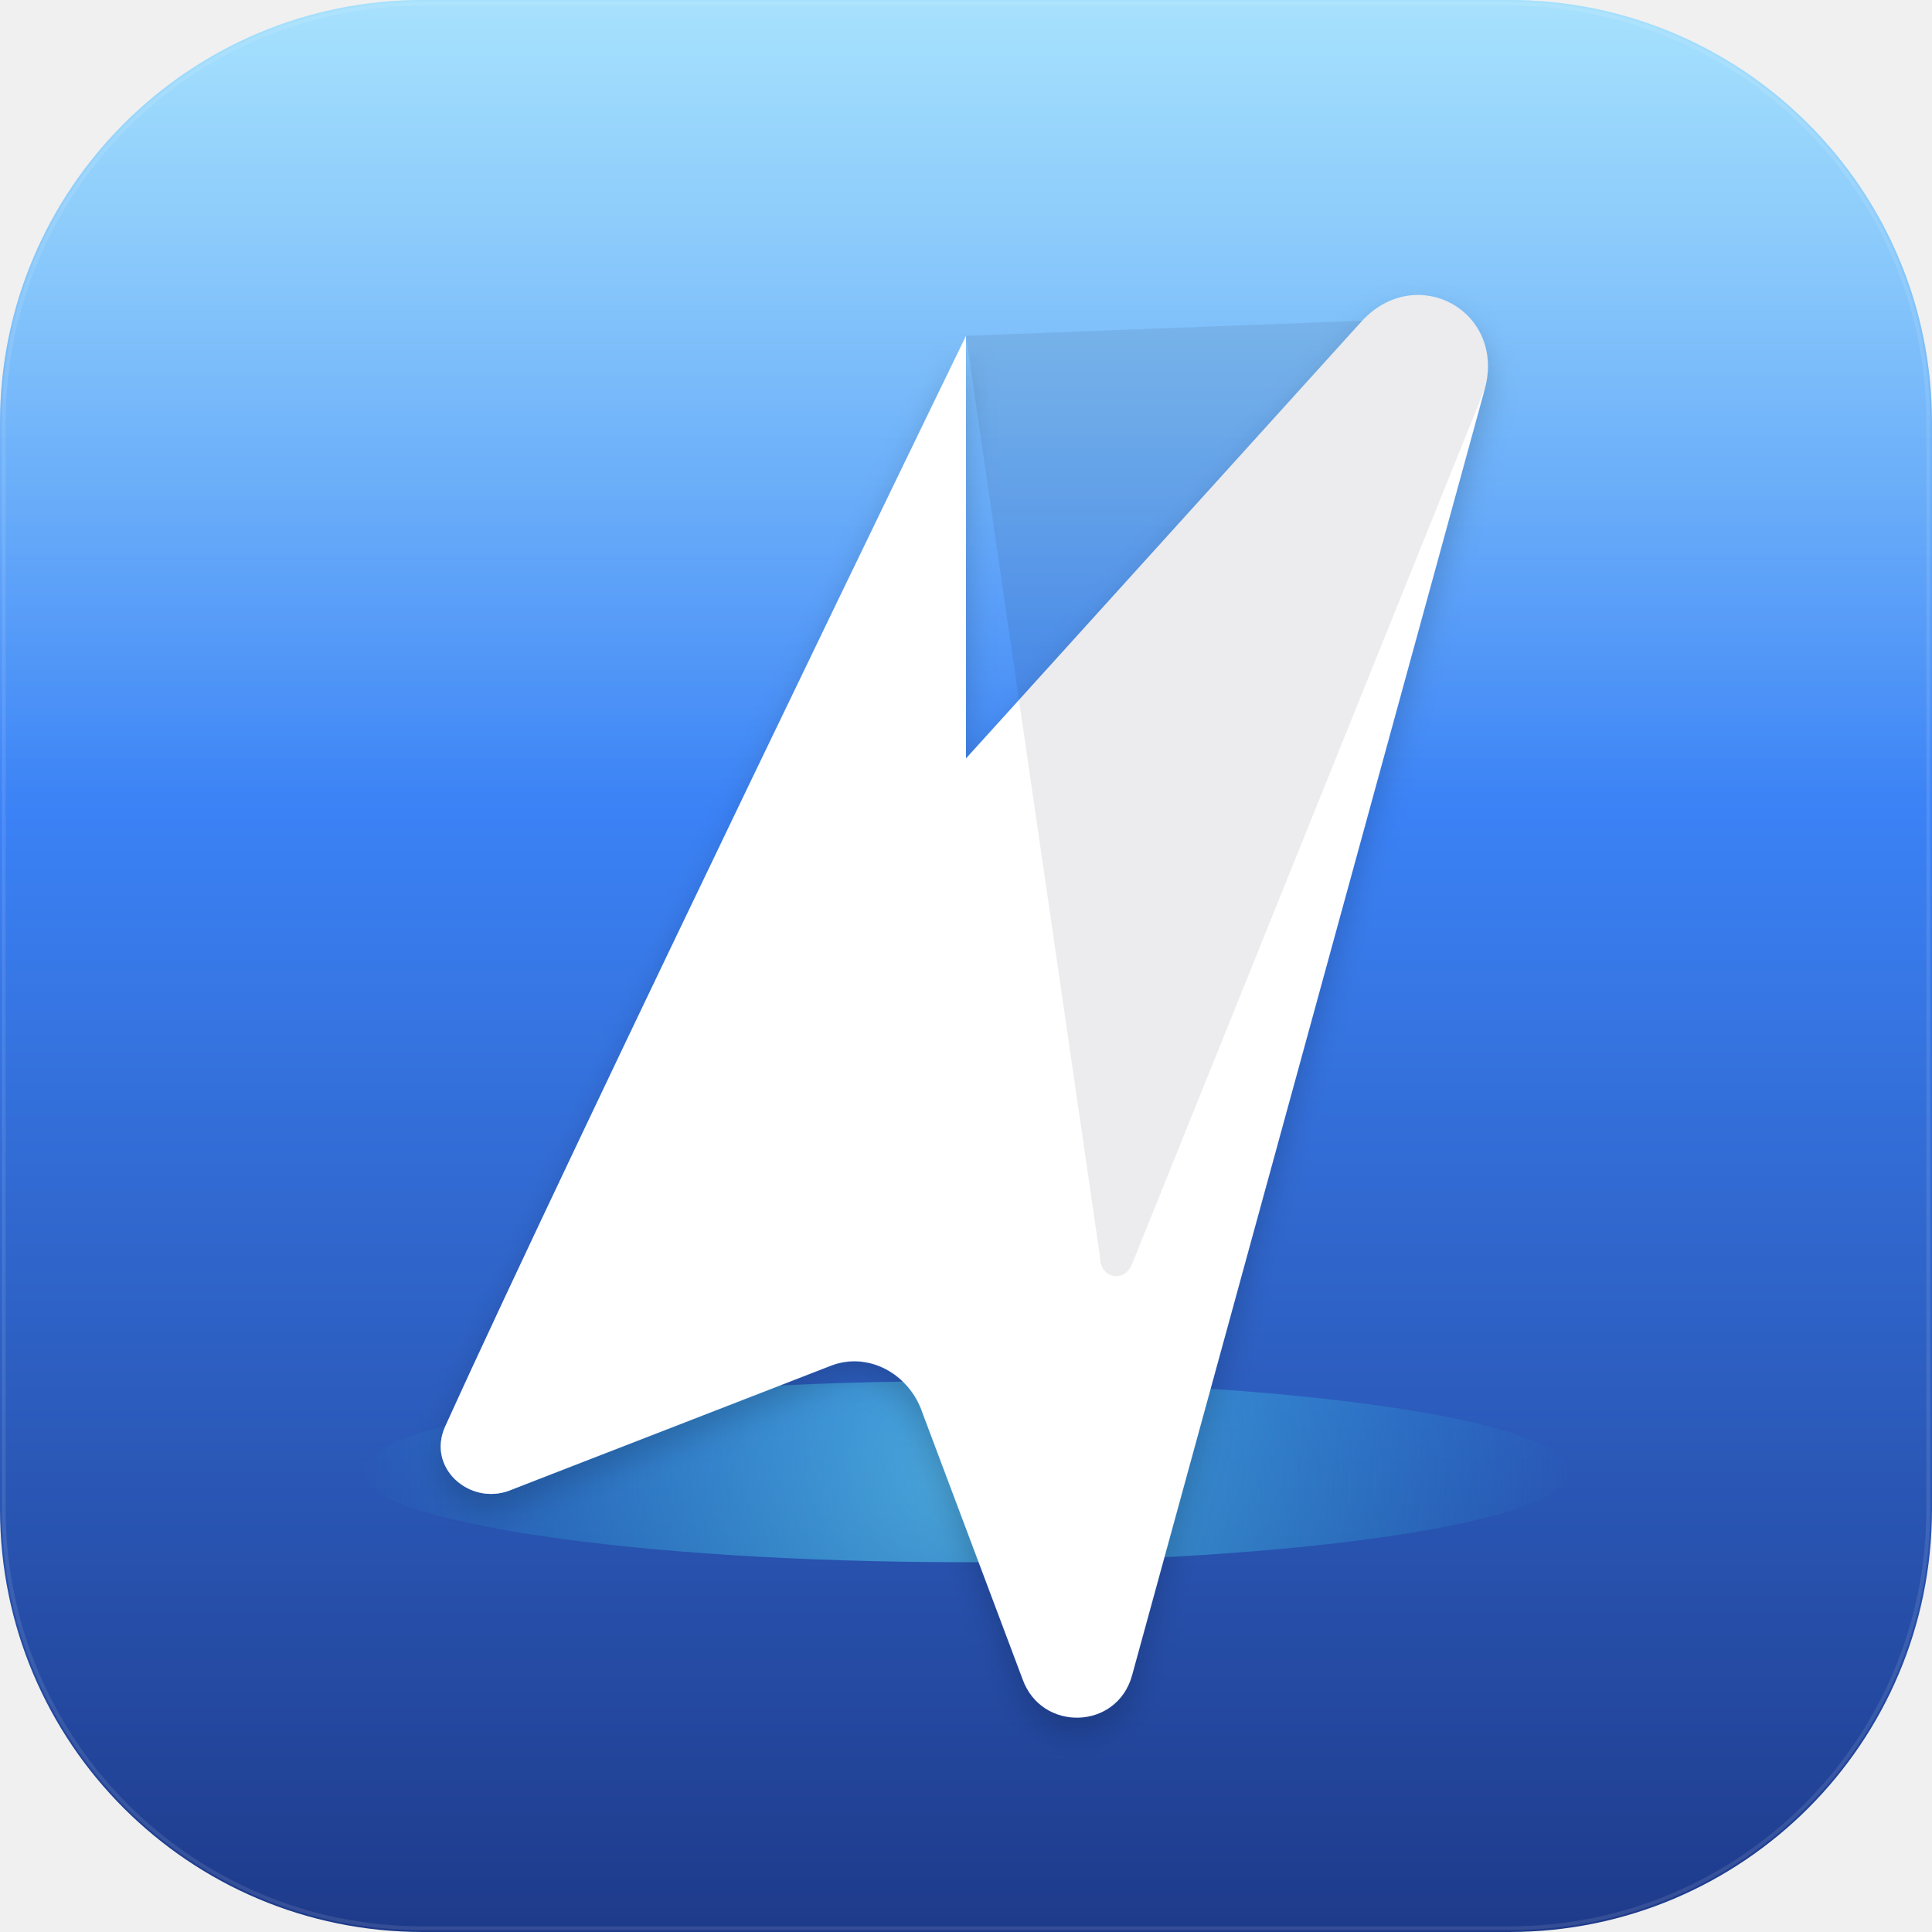
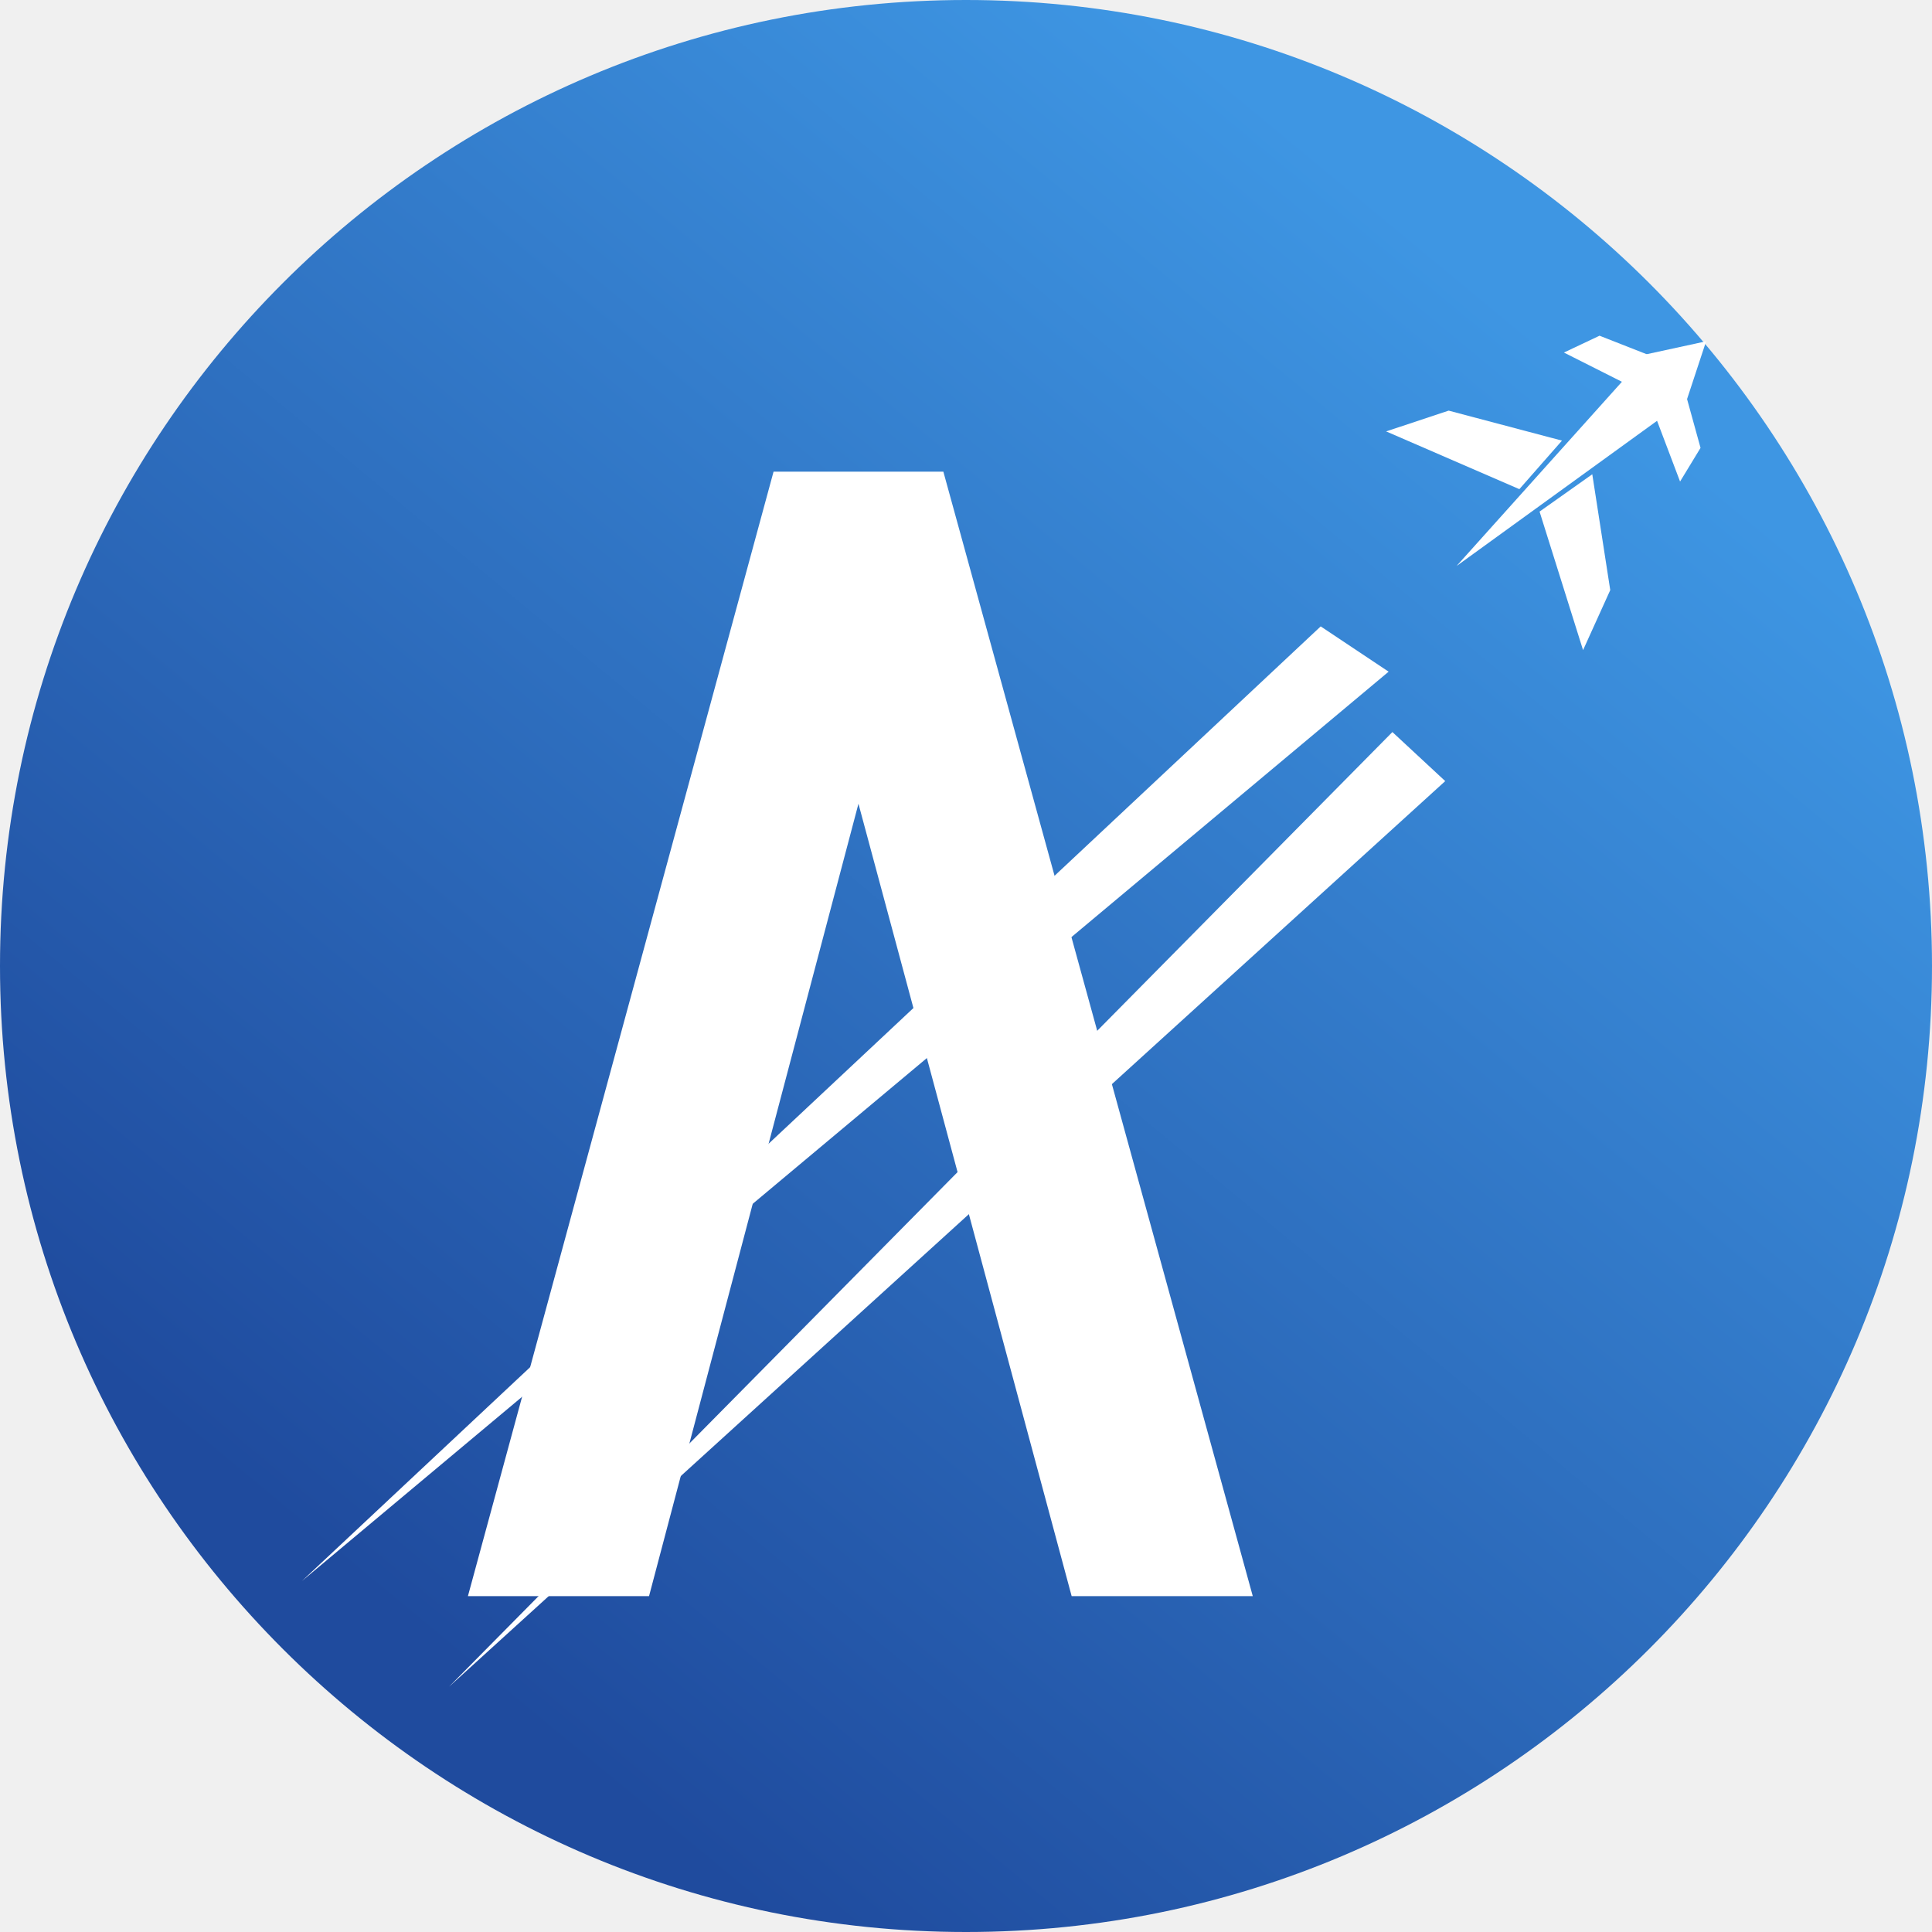
<svg xmlns="http://www.w3.org/2000/svg" width="1024" height="1024" viewBox="0 0 1024 1024" fill="none">
-   <rect width="1024" height="1024" rx="224" fill="url(#bg)" />
-   <rect width="1024" height="1024" rx="224" fill="url(#sheen)" />
-   <ellipse cx="512" cy="780" rx="320" ry="48" fill="url(#glow)" />
-   <g filter="url(#dropShadow)">
-     <path d="M 512 178 C 512 178 304 606 236 756 C 226 778 249 798 270 790 L 440 724 C 460 716 482 728 489 749 L 542 890 C 552 918 592 917 600 888 L 787 206 C 798 165 751 139 722 170 L 512 402 Z" fill="white" />
+   <defs>
+     <linearGradient id="bg" x1="820" y1="180" x2="240" y2="880" gradientUnits="userSpaceOnUse">
+       <stop offset="0" stop-color="#3E96E3" />
+       <stop offset="1" stop-color="#1F4B9E" />
+     </linearGradient>
+   </defs>
+   <circle cx="512" cy="512" r="512" fill="url(#bg)" />
+   <path fill-rule="evenodd" clip-rule="evenodd" fill="#FFFFFF" d="M470 210 L560 210 L724 806 L628 806 L515 386 L404 806 L308 806 Z" transform="translate(-60 40)" />
+   <polygon fill="#FFFFFF" points="160,838 700,332 736,356" />
+   <polygon fill="#FFFFFF" points="238,894 738,388 766,414" />
+   <g fill="#FFFFFF" transform="translate(772,300) rotate(-42)">
+     <polygon points="0,0 150,-16 178,0 150,16" />
+     <polygon points="52,-8 20,-78 52,-64 86,-12" />
+     <polygon points="52,8 20,78 52,64 86,12" />
+     <polygon points="132,-10 118,-46 138,-40 152,-12" />
+     <polygon points="132,10 118,46 138,40 152,12" />
  </g>
-   <path d="M 512 178 C 512 178 304 606 236 756 C 226 778 249 798 270 790 L 320 770 L 512 320 Z" fill="url(#wingHi)" opacity="0.55" />
-   <path d="M 512 178 L 722 170 C 751 139 798 165 787 206 L 600 670 C 596 680 583 678 583 666 L 512 178 Z" fill="#0F172A" fill-opacity="0.08" />
-   <rect x="2" y="2" width="1020" height="1020" rx="222" fill="none" stroke="white" stroke-opacity="0.10" stroke-width="2" />
-   <defs>
-     <linearGradient id="bg" x1="512" y1="0" x2="512" y2="1024" gradientUnits="userSpaceOnUse">
-       <stop offset="0" stop-color="#7DD3FC" />
-       <stop offset="0.42" stop-color="#3B82F6" />
-       <stop offset="1" stop-color="#1E3A8A" />
-     </linearGradient>
-     <linearGradient id="sheen" x1="512" y1="0" x2="512" y2="420" gradientUnits="userSpaceOnUse">
-       <stop offset="0" stop-color="white" stop-opacity="0.32" />
-       <stop offset="1" stop-color="white" stop-opacity="0" />
-     </linearGradient>
-     <linearGradient id="wingHi" x1="270" y1="800" x2="512" y2="320" gradientUnits="userSpaceOnUse">
-       <stop offset="0" stop-color="white" stop-opacity="0.85" />
-       <stop offset="1" stop-color="white" stop-opacity="0" />
-     </linearGradient>
-     <radialGradient id="glow" cx="512" cy="780" r="320" gradientUnits="userSpaceOnUse">
-       <stop offset="0" stop-color="#67E8F9" stop-opacity="0.55" />
-       <stop offset="1" stop-color="#22D3EE" stop-opacity="0" />
-     </radialGradient>
-     <filter id="dropShadow" x="-10%" y="-10%" width="120%" height="120%">
-       <feGaussianBlur in="SourceAlpha" stdDeviation="8" />
-       <feOffset dx="0" dy="8" result="offsetblur" />
-       <feComponentTransfer>
-         <feFuncA type="linear" slope="0.18" />
-       </feComponentTransfer>
-       <feMerge>
-         <feMergeNode />
-         <feMergeNode in="SourceGraphic" />
-       </feMerge>
-     </filter>
-   </defs>
</svg>
